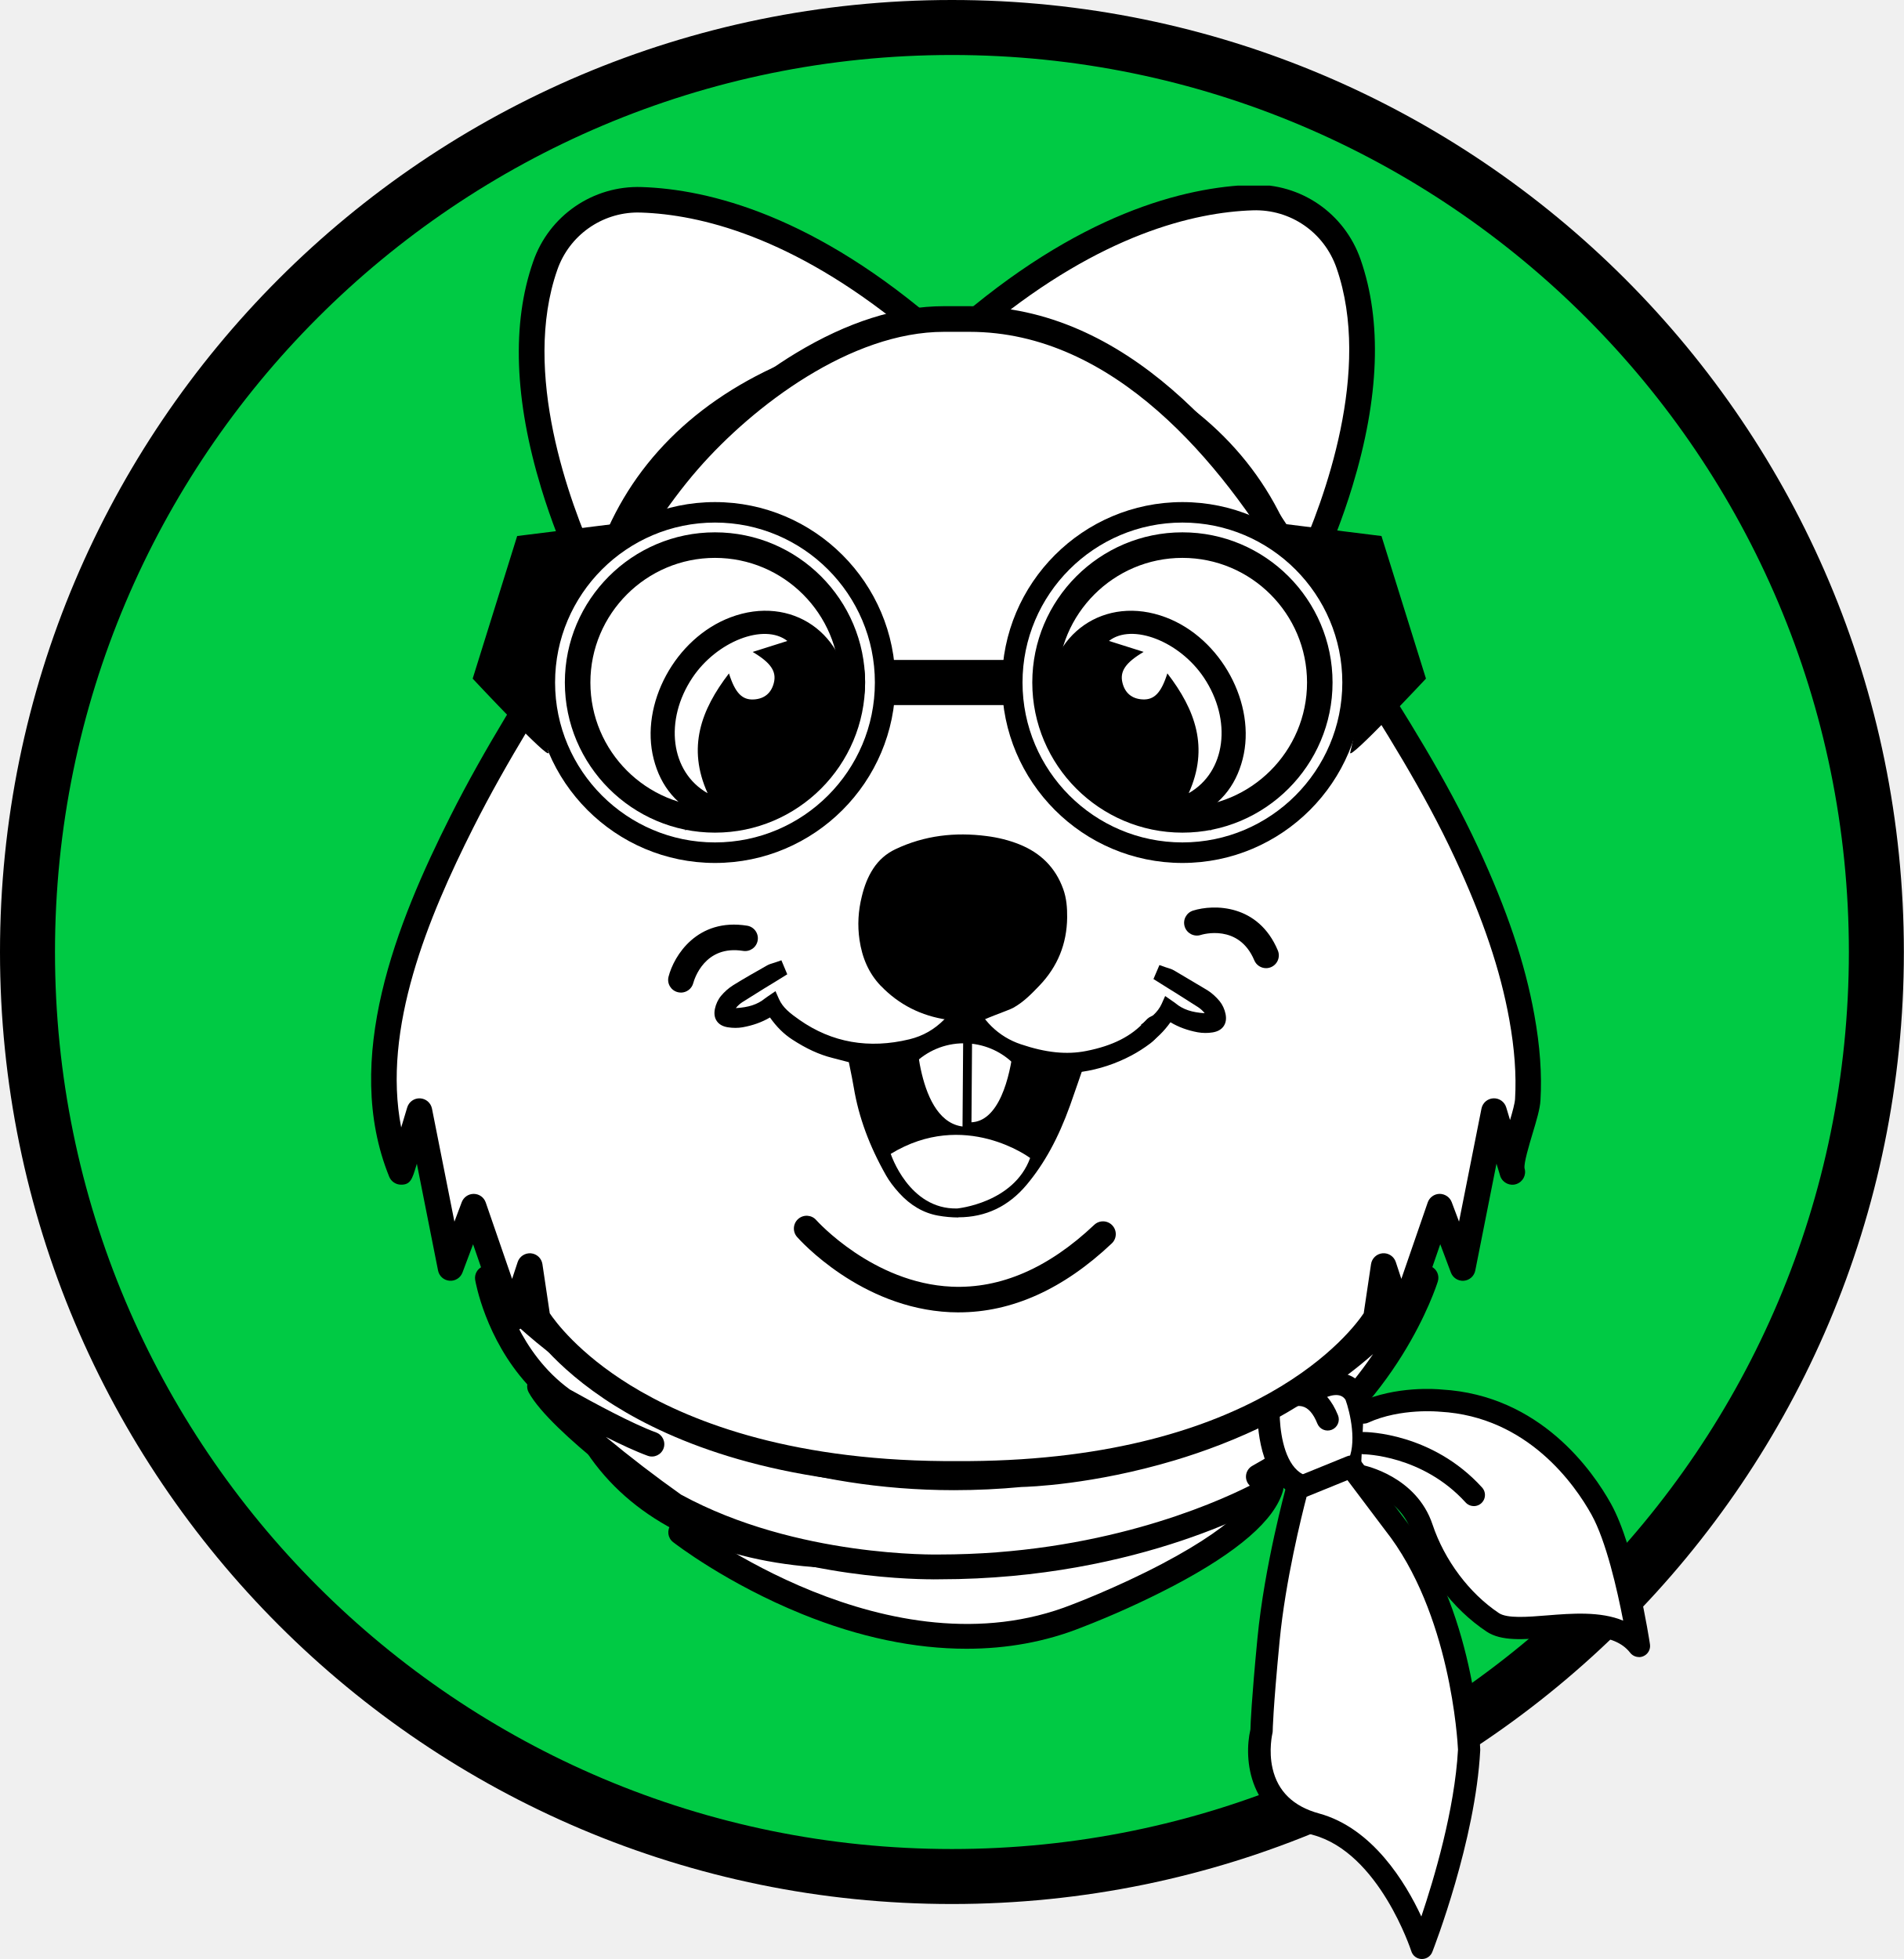
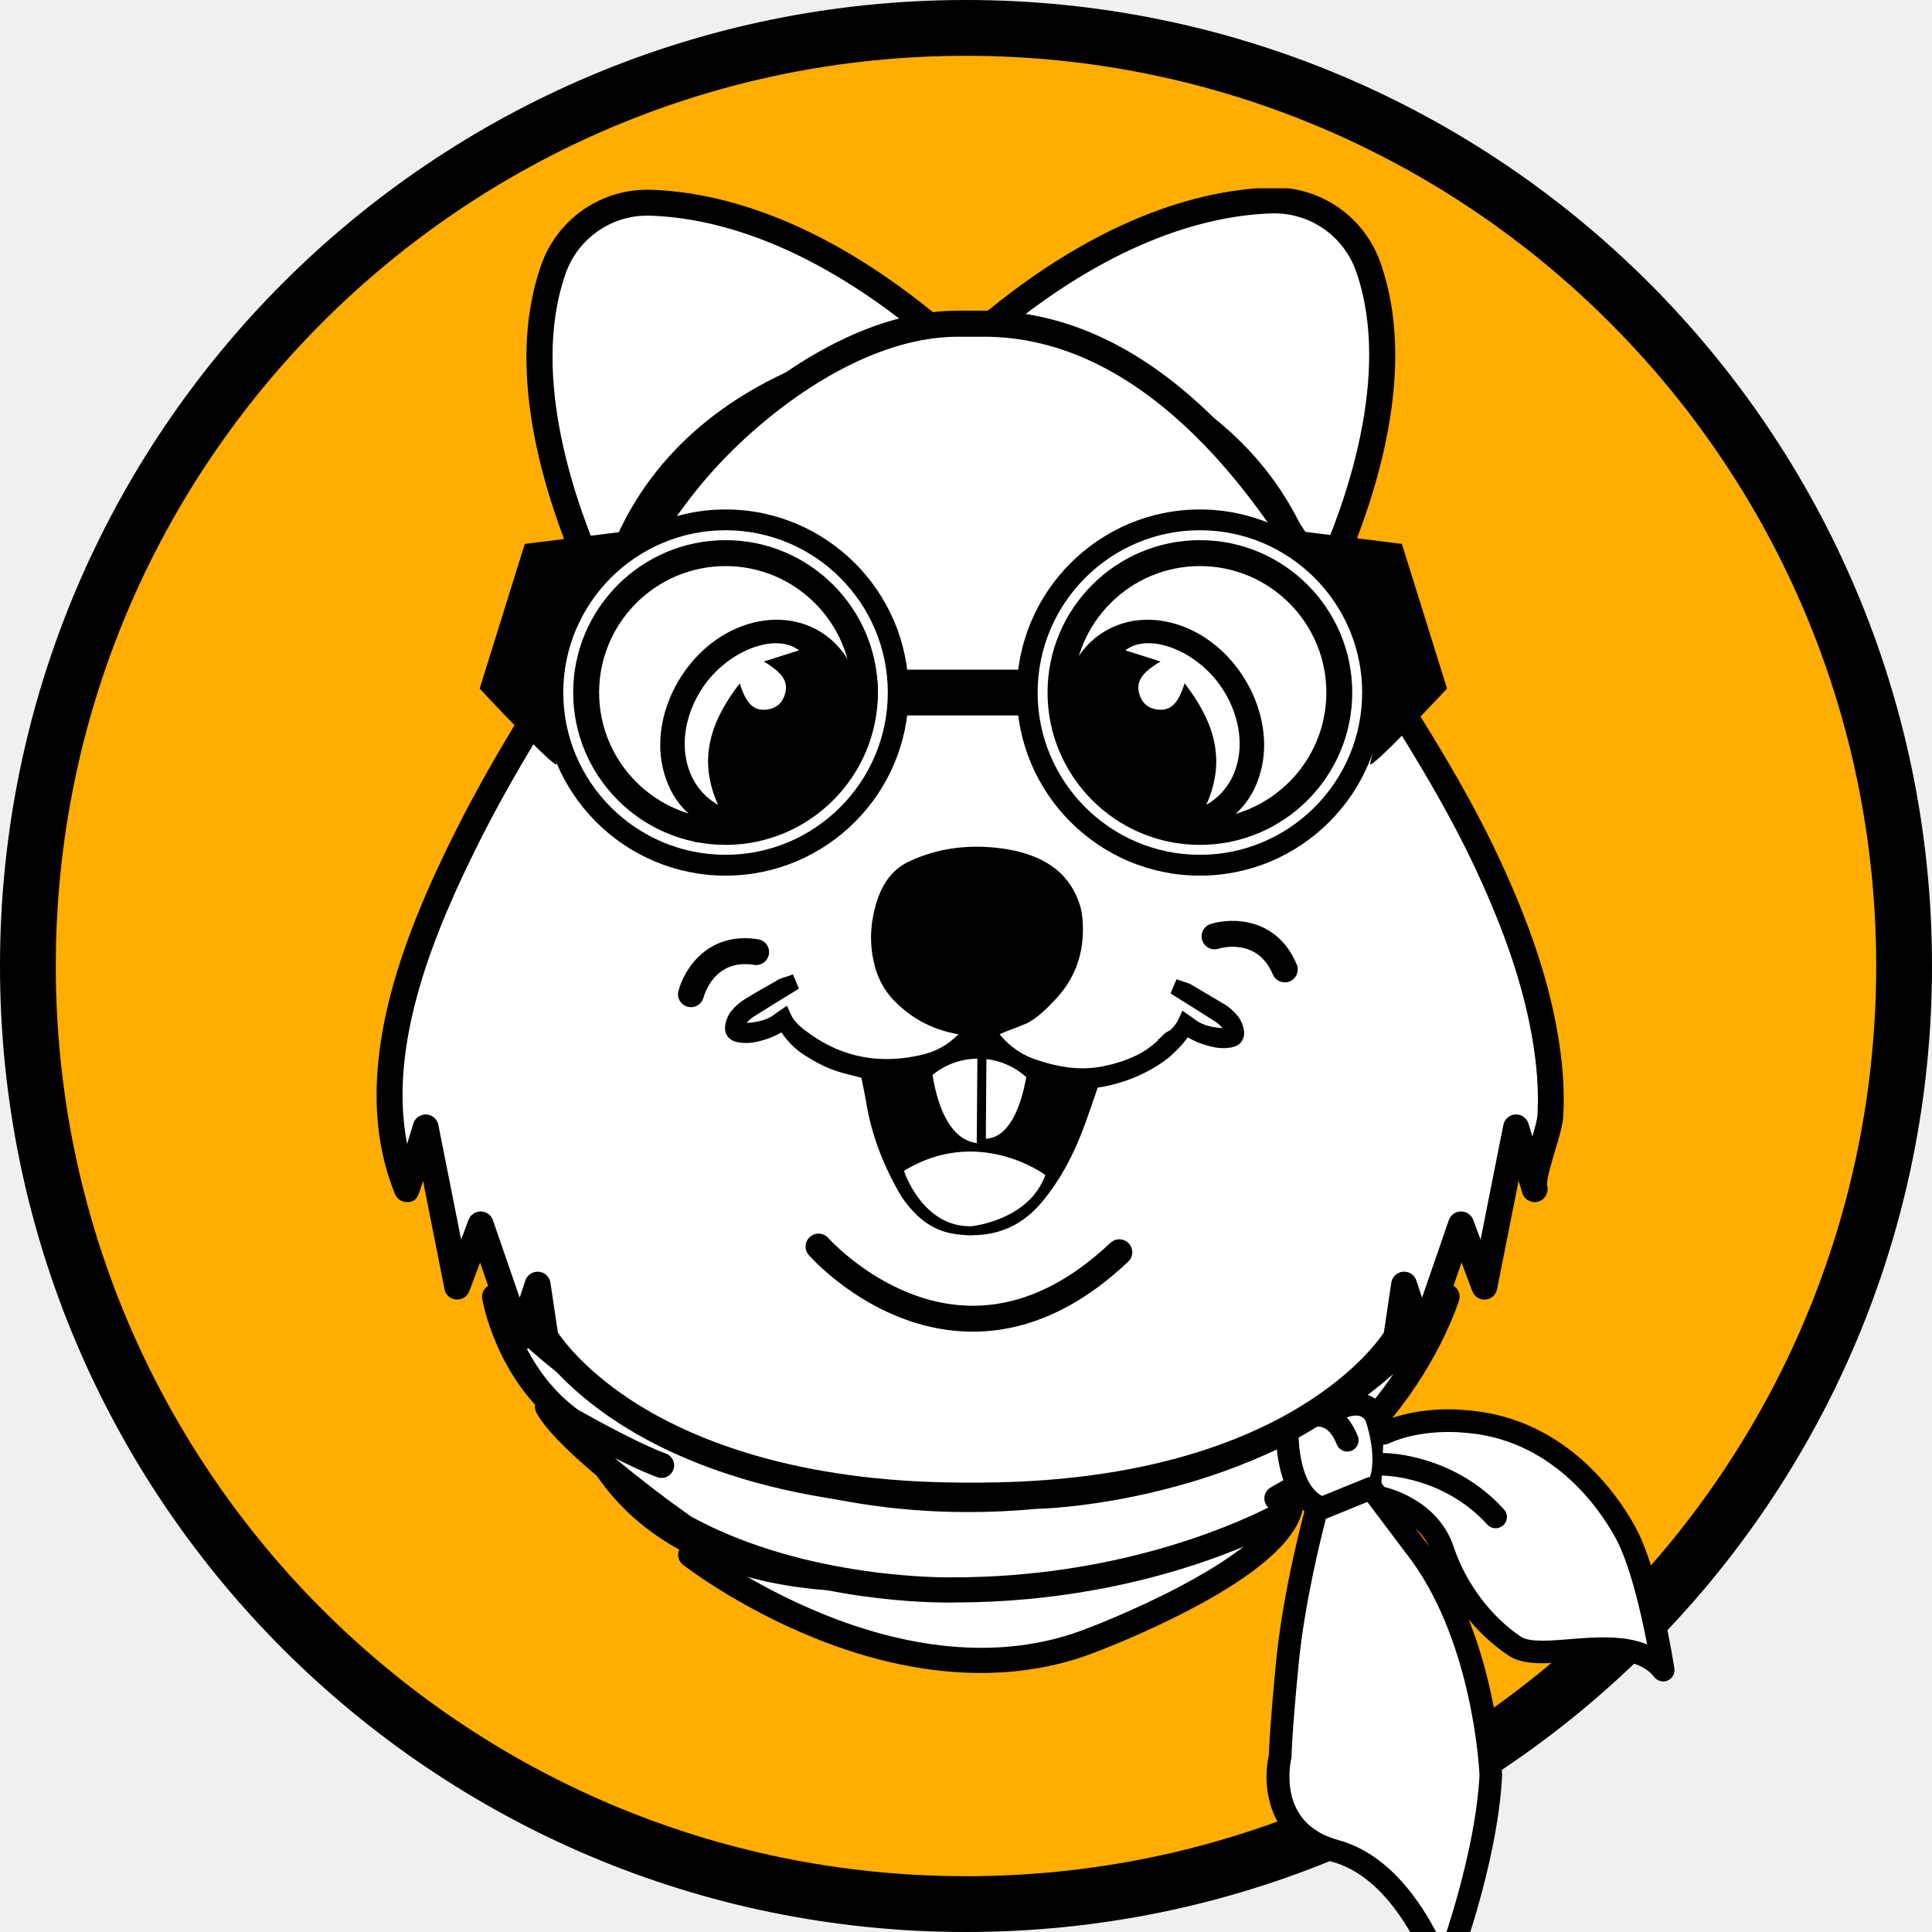
- <svg xmlns="http://www.w3.org/2000/svg" width="277" height="285" fill="none">
+ <svg xmlns="http://www.w3.org/2000/svg" width="277" height="277" fill="none">
  <style>.E{fill:#fff}.F{fill:#000}</style>
-   <circle cx="138.5" cy="138.5" r="134.5" fill="#00ca44" stroke="#000" stroke-width="8" />
+   <circle cx="138.5" cy="138.5" r="134.5" fill="#ffad00" stroke="#000" stroke-width="8" />
  <g clip-path="url(#B)">
    <path d="M99.042 222.926s29.743 23.222 57.608 12.181c0 0 25.766-9.669 28.277-18.711 0 0-21.597 7.535-37.166 8.54" class="E" />
    <path d="M140.623 239.864c-7.569 0-15.63-1.682-23.907-5.038-11.024-4.47-18.478-10.237-18.789-10.478-.784-.613-.924-1.743-.311-2.531s1.743-.925 2.532-.312c.291.226 29.276 22.448 55.84 11.925.096-.035 6.469-2.441 13.054-5.902 6.067-3.19 9.573-5.812 11.592-7.831-7.333 2.295-21.471 6.309-32.757 7.037-.99.06-1.848-.688-1.914-1.683a1.8 1.8 0 0 1 1.683-1.913c15.138-.975 36.473-8.369 36.689-8.444.633-.221 1.336-.07 1.829.387a1.8 1.8 0 0 1 .502 1.798c-1.18 4.25-6.555 8.911-15.977 13.858a131 131 0 0 1-13.4 6.058c-5.168 2.05-10.763 3.069-16.66 3.069h-.005z" class="F" />
    <path d="M136.209 225.439s-34.746 6.67-49.316-15.099l49.316 15.099z" class="E" />
    <path d="M124.215 228.206a74.3 74.3 0 0 1-7.378-.362c-14.304-1.436-25.173-7.143-31.441-16.505-.552-.829-.331-1.949.497-2.502s1.949-.331 2.501.497c13.727 20.509 47.147 14.396 47.478 14.331a1.8 1.8 0 1 1 .678 3.541c-.276.055-5.304 1-12.335 1z" class="F" />
    <path d="M94.848 210.082c-5.525-2.009-16.343-8.388-16.343-8.388 3.094 5.666 19.678 17.304 19.678 17.304 17.428 9.549 38.528 8.951 38.528 8.951 29.236 0 48.051-11.337 48.051-11.337l-1.688-1.788c18.553-10.141 24.41-28.937 24.41-28.937-20.286 28.043-58.985 28.641-58.985 28.641-50.597 4.772-77.583-28.641-77.583-28.641s1.878 11.106 10.874 17.671" class="E" />
    <path d="M135.822 229.763c-4.365 0-22.737-.542-38.508-9.182-.06-.03-.115-.065-.171-.105-1.733-1.216-17.021-12.045-20.226-17.917a1.79 1.79 0 0 1-.196-1.15c-6.077-6.691-7.519-14.813-7.589-15.22a1.81 1.81 0 0 1 3.179-1.432c.065.081 6.781 8.273 19.467 15.773 11.673 6.901 30.963 14.621 56.544 12.205.045 0 .096-.005.141-.01.376-.005 38.05-.934 57.553-27.892a1.8 1.8 0 0 1 2.265-.558 1.81 1.81 0 0 1 .914 2.15c-.241.769-5.861 18.269-23.254 28.822l.125.13c.372.397.548.94.473 1.482s-.387 1.02-.854 1.301c-.784.472-19.573 11.593-48.96 11.598l-.909.01.005-.005zm-36.684-12.296c16.76 9.142 37.318 8.69 37.524 8.685 23.053 0 39.653-7.233 45.177-10.011l-.07-.075a1.8 1.8 0 0 1-.467-1.517c.085-.553.427-1.03.914-1.301 8.197-4.481 13.852-10.78 17.559-16.255-9.478 8.308-20.397 12.925-28.87 15.461-11.883 3.556-21.3 3.858-22.3 3.878a104.73 104.73 0 0 1-9.789.462c-21.757 0-38.392-6.947-48.999-13.241-6.303-3.737-11.15-7.594-14.525-10.643 1.552 3.079 3.943 6.555 7.564 9.197.015.01.03.025.045.035 3.606 2.019 9.176 5.023 12.566 6.259a1.81 1.81 0 0 1 1.08 2.31c-.341.934-1.376 1.422-2.31 1.08-1.713-.623-3.882-1.632-6.087-2.742a182.29 182.29 0 0 0 10.989 8.428v-.01z" class="F" />
    <path d="M191.481 202.157c4.501-2.285 5.796.914 5.796.914s4.46 12.01-4.46 13.386-8.237-11.668-8.237-11.668 5.837-5.149 8.579 1.718" class="E" />
    <path d="M191.532 218.18c-1.929 0-3.592-.618-4.953-1.853-3.993-3.612-3.636-11.302-3.621-11.628.025-.437.221-.844.548-1.131s3.294-2.802 6.529-2.154c.151-.292.392-.543.708-.704 2.044-1.039 3.872-1.271 5.429-.688 1.849.688 2.532 2.26 2.602 2.436.131.342 2.692 7.389 0 11.98-1.175 1.999-3.099 3.215-5.716 3.622-.527.08-1.039.12-1.531.12h.005zm-5.349-12.582c.015 2.185.477 6.434 2.576 8.328.964.869 2.21 1.17 3.812.924 1.628-.251 2.743-.924 3.411-2.054 1.577-2.678.401-7.45-.206-9.122-.025-.045-.257-.457-.769-.628-.487-.166-1.145-.106-1.918.176.617.703 1.15 1.597 1.582 2.677a1.62 1.62 0 0 1-.904 2.105c-.834.331-1.773-.071-2.105-.905-.577-1.441-1.311-2.28-2.18-2.491-1.12-.271-2.476.427-3.289.985l-.01.005z" class="F" />
    <path d="M197.965 214.74s6.866 1.371 8.92 7.549c2.06 6.178 6.178 10.98 10.297 13.728s16.473-2.748 21.275 3.431c0 0-2.059-13.728-5.49-19.906s-10.979-15.1-23.334-15.788c0 0-6.007-.648-11.241 1.733" class="E" />
    <g class="F">
      <path d="M238.457 241.07c-.487 0-.964-.221-1.281-.628-2.315-2.974-7.368-2.567-11.823-2.21-3.716.301-6.931.557-9.07-.869-4.968-3.31-8.951-8.62-10.934-14.562-1.728-5.183-7.65-6.464-7.71-6.474a1.62 1.62 0 0 1-1.261-1.909 1.62 1.62 0 0 1 1.904-1.266c.316.065 7.81 1.638 10.14 8.63 1.733 5.193 5.344 10.015 9.659 12.894 1.205.803 4.158.567 7.011.336 3.556-.286 7.735-.623 11.07.764-.859-4.446-2.471-11.578-4.616-15.436-2.366-4.259-9.251-14.245-22.009-14.958-.03 0-.055 0-.085-.005-.055-.005-5.645-.563-10.392 1.597-.813.372-1.778.01-2.144-.804a1.62 1.62 0 0 1 .803-2.145c5.389-2.456 11.406-1.938 12.039-1.873 14.345.819 21.999 11.889 24.626 16.616 3.536 6.359 5.59 19.881 5.675 20.453.111.729-.286 1.442-.964 1.728a1.57 1.57 0 0 1-.638.131v-.01zm-24.023-21.961a1.62 1.62 0 0 1-1.2-.532c-6.268-6.897-14.761-7.007-14.847-7.007a1.62 1.62 0 0 1-1.617-1.623c0-.894.723-1.617 1.617-1.617.452 0 9.995.101 17.243 8.072a1.62 1.62 0 0 1-1.201 2.712l.005-.005z" />
    </g>
    <path d="M188.739 216.56s-3.154 11.407-4.173 21.955-1.02 13.296-1.02 13.296-2.672 10.694 7.931 13.582 15.404 17.992 15.404 17.992 6.178-15.787 6.866-28.827c0 0-.688-19.986-10.985-32.986l-6.177-8.197-7.851 3.19.005-.005z" class="E" />
    <path d="M206.886 285.002h-.056a1.61 1.61 0 0 1-1.491-1.131c-.046-.14-4.671-14.295-14.289-16.917-9.458-2.577-10.116-11.055-9.121-15.35.02-.809.145-4.149 1.019-13.246 1.02-10.568 4.094-21.759 4.224-22.231.136-.488.487-.879.954-1.07l7.851-3.19c.683-.276 1.461-.06 1.903.528l6.178 8.197c10.482 13.236 11.281 33.071 11.306 33.905v.141c-.693 13.15-6.715 28.681-6.972 29.334-.241.623-.843 1.03-1.506 1.03zM190.1 217.754c-.708 2.712-3.073 12.176-3.917 20.911-.99 10.262-1.01 13.115-1.01 13.14a1.51 1.51 0 0 1-.05.392c0 .02-.578 2.431.025 5.073.759 3.335 3.034 5.54 6.76 6.555 7.795 2.124 12.587 10.046 14.887 14.993 1.838-5.445 4.857-15.551 5.334-24.276-.06-1.255-1.085-19.916-10.633-31.971l-5.449-7.233-5.947 2.416z" class="F" />
    <path d="M90.737 88.62S72.222 59.826 79.47 39.051c2.069-5.932 7.705-9.81 13.983-9.609 9.101.291 24.299 3.848 42.727 20.052 0 0-41.346 2.17-48.849 37.682l3.406 1.444z" class="E" />
    <path d="M87.179 88.659a1.85 1.85 0 0 1-1.622-.959c-.156-.286-3.903-7.118-6.8-16.631-3.928-12.904-4.324-24.01-1.185-33.006a16.11 16.11 0 0 1 15.796-10.85c9.739.317 25.253 4.129 43.892 20.509.568.497.773 1.291.527 2.004a1.86 1.86 0 0 1-1.657 1.246c-.101.005-10.221.598-21.06 5.415-14.324 6.364-23.093 16.722-26.071 30.796-.161.758-.773 1.336-1.542 1.452a1.82 1.82 0 0 1-.276.02v.005l-.002-.001zm5.655-57.744a12.41 12.41 0 0 0-11.758 8.368c-5.213 14.938 1.808 33.815 5.595 42.228 4.133-12.733 13.38-22.553 27.001-28.571 7.067-3.124 13.727-4.546 17.89-5.184C115.219 34.42 101.814 31.2 93.246 30.924c-.136 0-.276-.005-.412-.005v-.005.001z" class="F" />
    <path d="M188.968 85.812s15.108-27.35 7.86-48.125c-2.069-5.932-7.704-9.81-13.982-9.609-9.101.291-24.299 3.848-42.727 20.052 0 0 41.345 2.17 48.849 37.682z" class="E" />
    <path d="M188.34 88.333a1.82 1.82 0 0 1-.276-.02c-.769-.116-1.381-.693-1.542-1.452-2.973-14.074-11.748-24.437-26.072-30.796-10.844-4.817-20.964-5.41-21.064-5.415-.754-.04-1.407-.532-1.658-1.246a1.86 1.86 0 0 1 .527-2.004c18.644-16.385 34.164-20.202 43.902-20.514 7.102-.236 13.451 4.134 15.796 10.85 3.139 8.996 2.743 20.102-1.185 33.006-2.893 9.514-6.64 16.345-6.801 16.631-.331.598-.954.959-1.622.959h-.005v.001zm-44.379-40.897c4.164.638 10.819 2.059 17.89 5.184 13.621 6.018 22.868 15.832 27.001 28.571 3.787-8.413 10.809-27.29 5.596-42.228-1.809-5.179-6.701-8.544-12.17-8.363-8.568.276-21.974 3.496-38.312 16.837h-.005v-.001z" class="F" />
    <path d="M141.06 46.408c21.597 0 37.559 18.766 47.644 35.839 8.212 13.899 17.81 27.044 24.656 41.781 3.545 7.635 6.564 15.647 8.066 23.96.713 3.953 1.1 7.986.864 12.005-.141 2.421-2.818 8.609-2.245 10.503l-2.672-8.861-4.531 22.84-3.355-8.931-5.63 16.319-2.531-7.675-1.125 7.53s-12.959 22.357-59.141 22.709h-3.711c-46.183-.357-59.141-22.709-59.141-22.709l-1.125-7.53-2.531 7.675-5.63-16.319-3.355 8.931-4.53-22.84-2.672 8.856c-6.665-16.43 1.401-36.131 8.825-50.878 4.791-9.524 10.497-18.545 16.218-27.531 5.389-8.459 10.161-17.51 16.77-25.085 8.684-9.95 23.169-20.589 37.172-20.589h3.721-.01z" class="E" />
    <g class="F">
      <path d="M137.339 216.28c-24.304-.185-39.447-6.504-47.875-11.768-9.297-5.812-12.732-11.624-12.873-11.865a2.01 2.01 0 0 1-.196-.482l-.09.276c-.251.759-.954 1.271-1.753 1.276-.794-.02-1.507-.497-1.768-1.251l-3.953-11.447-1.542 4.109a1.85 1.85 0 0 1-1.888 1.195c-.829-.065-1.507-.673-1.667-1.486L60.65 169.3l-.105.347c-.568 1.879-.824 2.738-2.24 2.702-.738-.02-1.396-.472-1.678-1.16-6.916-17.058 1.115-36.969 8.885-52.41 4.992-9.925 11.004-19.363 16.308-27.696l4.133-6.706c3.847-6.339 7.825-12.894 12.808-18.605 4.887-5.596 10.934-10.709 17.031-14.396 7.499-4.531 14.741-6.831 21.537-6.831h3.721c22.757 0 39.337 19.986 49.241 36.753 2.707 4.586 5.625 9.177 8.448 13.617 5.736 9.032 11.672 18.369 16.293 28.325 4.244 9.142 6.856 16.897 8.207 24.411.824 4.556 1.115 8.625.889 12.442-.07 1.226-.573 2.904-1.155 4.838-.482 1.612-1.296 4.309-1.16 5.048.286.949-.231 1.943-1.171 2.275s-1.973-.156-2.34-1.08c-.005-.02-.01-.03-.05-.156-.01-.04-.025-.08-.035-.12-.076-.236-.211-.698-.488-1.608l-3.084 15.537a1.85 1.85 0 0 1-3.555.291l-1.542-4.109-3.953 11.447c-.256.749-.964 1.251-1.753 1.251h-.015c-.799-.005-1.502-.517-1.753-1.276l-.09-.276c-.04.166-.106.332-.196.482-.141.246-3.576 6.053-12.873 11.864-8.428 5.27-23.571 11.583-47.86 11.769h-3.726l.01.01zm-57.363-25.235c.769 1.15 4.179 5.817 11.703 10.463 8.006 4.942 22.426 10.875 45.67 11.055h3.701c41.843-.321 55.71-19.032 57.363-21.513l1.064-7.143c.126-.849.824-1.502 1.678-1.577a1.86 1.86 0 0 1 1.924 1.271l.808 2.451 3.837-11.116a1.86 1.86 0 0 1 1.728-1.25c.774.005 1.487.472 1.763 1.205l1.065 2.833 3.265-16.445c.165-.834.878-1.452 1.732-1.492a1.86 1.86 0 0 1 1.869 1.316l.557 1.843c.362-1.22.693-2.431.728-3.059.206-3.521-.07-7.303-.838-11.562-1.296-7.188-3.812-14.657-7.921-23.503-4.52-9.739-10.386-18.972-16.062-27.898l-8.508-13.718c-9.412-15.933-25.037-34.925-46.042-34.93h-3.721c-13.546 0-27.735 10.749-35.771 19.956-4.771 5.465-8.664 11.884-12.425 18.088l-4.179 6.771c-5.259 8.258-11.215 17.616-16.127 27.37-6.529 12.969-13.275 29.179-10.467 43.564l.879-2.918c.246-.814 1.02-1.361 1.868-1.316.854.04 1.567.658 1.733 1.492l3.265 16.445 1.065-2.833a1.86 1.86 0 0 1 1.738-1.205h.025a1.85 1.85 0 0 1 1.728 1.25l3.837 11.116.809-2.451c.271-.819 1.065-1.336 1.924-1.271.859.075 1.552.723 1.678 1.577l1.065 7.138-.005-.005zm19.091-46.644a1.94 1.94 0 0 1-.472-.06c-.989-.261-1.582-1.261-1.326-2.25.788-3.074 4.194-8.58 11.431-7.419 1.015.161 1.703 1.115 1.542 2.124-.16 1.015-1.11 1.703-2.124 1.543-5.585-.895-7.097 4.113-7.253 4.686-.221.829-.974 1.381-1.798 1.381v-.005zm85.137-3.551c-.723 0-1.416-.427-1.713-1.14-2.25-5.364-7.569-3.762-7.795-3.687a1.86 1.86 0 0 1-2.33-1.215 1.86 1.86 0 0 1 1.215-2.331c3.024-.949 9.498-.964 12.336 5.797a1.86 1.86 0 0 1-.995 2.431c-.236.1-.477.145-.718.145zm-44.711 50.08a25.81 25.81 0 0 1-1.24-.03c-13.054-.603-21.914-10.524-22.285-10.945-.678-.769-.603-1.944.17-2.622s1.944-.603 2.617.165c.081.091 8.237 9.177 19.699 9.69 7.127.321 14.103-2.708 20.753-8.997.743-.703 1.918-.673 2.626.076a1.86 1.86 0 0 1-.075 2.627c-7.046 6.66-14.535 10.031-22.27 10.031l.005.005z" />
    </g>
    <g class="E">
      <path d="M131.257 125.018s-7.308 3.335 2.069 7.78c0 0 7.549-4.114-2.069-7.78zm21.25 0s-6.751 2.492-1.648 6.485c0 0 5.254-.462 4.978-3.34s-.819-3.627-3.33-3.145z" />
    </g>
    <g class="F">
      <path d="M167.379 149.275c-2.446 2.722-5.681 3.983-9.131 4.661-3.415.673-6.785.091-10.05-1.015-1.753-.592-3.325-1.537-4.661-2.853a11.44 11.44 0 0 1-.884-.974 13.13 13.13 0 0 1-1.165.131c-1.115.065-2.24-.021-3.35-.186-1.562 1.582-3.4 2.652-5.575 3.179-6.027 1.462-11.708.618-16.841-2.983-1.306-.915-2.632-1.884-3.335-3.471-.16.11-.321.206-.467.321-1.466 1.196-3.219 1.547-5.037 1.628-.96.04-1.346-.633-.814-1.432.352-.527.854-.994 1.381-1.341 1.432-.949 2.918-1.818 4.38-2.722l1.421-.88-.14-.336c-.347.121-.719.191-1.03.367l-4.852 2.833c-.577.356-1.105.838-1.537 1.356a3.33 3.33 0 0 0-.663 1.416c-.175.859.151 1.316 1.025 1.457.593.095 1.23.105 1.818 0 1.587-.286 3.084-.844 4.455-1.838.929 1.521 2.044 2.812 3.511 3.767 1.707 1.11 3.5 2.034 5.494 2.531l3.059.794.854 4.38c.743 4.43 2.371 8.534 4.57 12.417.488.859 1.115 1.652 1.778 2.381 1.372 1.507 3.049 2.602 5.068 2.958 4.721.839 8.79-.341 11.944-4.119 2.782-3.335 4.666-7.157 6.127-11.211l1.658-4.767c.14-.412.321-.718.848-.793 2.436-.357 4.752-1.131 6.927-2.281.909-.482 1.778-1.05 2.601-1.662.784-.588 1.341-1.387 1.718-2.401-.723.286-.738.276-1.1.678l-.005.01zm-41.416 7.208l-.532-2.386.256-.05.462 2.401c-.065.015-.126.025-.191.04l.005-.005z" />
      <path d="M139.443 177.121a17.05 17.05 0 0 1-2.963-.271c-2.109-.377-4.008-1.477-5.65-3.28-.814-.899-1.442-1.738-1.914-2.567-2.441-4.299-3.973-8.474-4.691-12.753-.166-.99-.371-1.999-.572-2.974l-.151-.743-.362-.096-2.064-.537c-1.888-.477-3.737-1.321-5.806-2.667-1.225-.794-2.29-1.849-3.245-3.21-1.175.693-2.486 1.16-3.972 1.427-.673.12-1.422.12-2.165 0-.728-.116-1.266-.417-1.597-.899s-.422-1.075-.276-1.784c.14-.683.462-1.366.883-1.873a7.49 7.49 0 0 1 1.789-1.572c1.546-.96 3.154-1.869 4.706-2.748l.18-.105c.317-.181.633-.272.915-.357.095-.03.19-.055.286-.09l.914-.317.854 2.039-2.175 1.342-1.261.768-3.089 1.934a4.03 4.03 0 0 0-.959.874c1.864-.106 3.169-.538 4.209-1.386a3.89 3.89 0 0 1 .402-.287l1.16-.793.502 1.135c.563 1.276 1.638 2.099 2.984 3.044 4.716 3.305 10.1 4.254 16.006 2.823 1.964-.478 3.627-1.427 5.083-2.899l.367-.376.517.08c1.16.176 2.185.236 3.134.176a9.87 9.87 0 0 0 1.06-.121l.583-.095.376.457c.262.321.538.623.814.894a11.08 11.08 0 0 0 4.264 2.607c3.647 1.231 6.67 1.542 9.518.979 3.872-.763 6.589-2.144 8.563-4.339.482-.538.668-.623 1.366-.9l2.276-.899-.814 2.17c-.462 1.226-1.135 2.165-2.064 2.863-.899.678-1.824 1.266-2.738 1.753-2.285 1.211-4.721 2.015-7.237 2.386l-.045.116-.518 1.507-1.14 3.27c-1.717 4.766-3.721 8.428-6.303 11.522-2.632 3.155-5.972 4.747-9.95 4.747l.01.025zm-13.254-19.63l.07.412c.678 4.039 2.135 7.992 4.45 12.081.397.698.934 1.416 1.648 2.2 1.326 1.456 2.832 2.345 4.485 2.637 4.59.818 8.176-.417 10.969-3.763 2.426-2.908 4.314-6.369 5.947-10.899l1.13-3.24.522-1.512c.015-.04.03-.085.05-.146-2.335.025-4.811-.417-7.594-1.361-1.933-.653-3.636-1.698-5.052-3.094a13.48 13.48 0 0 1-.578-.608c-.231.025-.462.045-.688.06a16.43 16.43 0 0 1-3.054-.125c-1.627 1.532-3.541 2.567-5.69 3.089-2.09.507-4.124.738-6.093.703l.643 3.33-1.17.236h.005z" />
      <path d="M128.168 143.437c2.642 2.742 5.881 4.359 9.653 4.912.221.03.437.08.739.141-.002.007 2.985.983 3.624.392.605-.56 4.489-1.854 5.212-2.251 1.497-.824 2.65-2.004 3.841-3.25 2.646-2.767 3.982-6.067 4.028-9.895.015-1.406-.091-2.803-.573-4.139-1.125-3.139-3.295-5.264-6.364-6.5-1.536-.617-3.134-1.004-4.776-1.215-4.601-.598-9.041-.091-13.264 1.909-1.346.637-2.431 1.587-3.245 2.838-.804 1.23-1.296 2.566-1.647 4.003-.528 2.115-.658 4.214-.342 6.364.377 2.547 1.311 4.827 3.104 6.691h.01z" />
    </g>
    <mask id="A" maskUnits="userSpaceOnUse" x="129" y="151" width="22" height="22">
      <path d="M140.237 172.396a10.31 10.31 0 0 0 10.306-10.308 10.31 10.31 0 0 0-10.306-10.307 10.31 10.31 0 0 0-10.306 10.307 10.31 10.31 0 0 0 10.306 10.308z" class="E" />
    </mask>
    <g mask="url(#A)">
      <path d="M133.221 148.847s0 14.683 7.197 15.074l.432-20.036s-1.06 1.296-3.777 3.38-3.852 1.577-3.852 1.577v.005z" class="E" />
      <path d="M148.308 149.886s-.427 14.652-7.619 14.024l.151-20.056s.773 2.119 3.204 3.626 4.259 2.416 4.259 2.416h.005v-.01z" class="E" />
      <path d="M141.136 164.579c-.166 0-.331-.01-.502-.02l-.598-.05.181-24.251 7.936 8.83.848-.944-.045 1.763c-.01.397-.331 9.755-4.319 13.301-1.025.909-2.2 1.371-3.506 1.371h.005zm.332-18.484l-.126 17.178c.904-.045 1.703-.387 2.436-1.035 3.129-2.787 3.757-10.131 3.862-11.954-.658-.342-2.124-1.131-3.937-2.256-.975-.602-1.703-1.296-2.235-1.933z" class="F" />
    </g>
    <g class="F">
      <path d="M166.59 149.917c1.311-.91 2.647-1.864 3.36-3.446l.462.326c1.457 1.206 3.209 1.572 5.023 1.663.959.045 1.351-.623.823-1.422-.346-.527-.843-.999-1.371-1.351l-4.359-2.752-1.417-.889.141-.337c.346.121.718.196 1.029.372l4.832 2.868a6.48 6.48 0 0 1 1.527 1.366c.321.392.557.919.653 1.422.171.858-.161 1.316-1.035 1.451-.592.091-1.23.096-1.818-.015-1.587-.296-3.079-.864-4.44-1.868-.939 1.517-2.064 2.802-3.536 3.742" />
      <path d="M167.022 151.911l-1.11-1.738.583-.407-.482-.703c1.351-.934 2.43-1.748 3.003-3.024l.507-1.135 1.15.799c.141.09.277.186.402.291 1.035.854 2.336 1.296 4.199 1.411-.246-.321-.577-.627-.954-.879l-3.074-1.953-1.261-.784-2.164-1.356.869-2.035.909.322.286.09c.281.086.598.181.914.362l.181.105 4.686 2.783c.643.402 1.255.955 1.778 1.587.417.508.733 1.191.869 1.879.14.708.045 1.306-.292 1.783s-.873.774-1.602.889a6.48 6.48 0 0 1-2.164-.02c-1.487-.276-2.793-.758-3.963-1.456-.965 1.351-2.039 2.395-3.27 3.184v.005z" />
    </g>
    <path d="M104.025 124.048c13.672 0 24.756-11.085 24.756-24.758s-11.084-24.758-24.756-24.758S79.269 85.616 79.269 99.29s11.084 24.758 24.756 24.758z" class="E" />
    <path d="M104.025 125.545c-14.475 0-26.248-11.779-26.248-26.25s11.778-26.25 26.248-26.25 26.247 11.779 26.247 26.25-11.778 26.25-26.247 26.25zm0-49.521c-12.828 0-23.265 10.438-23.265 23.267s10.437 23.266 23.265 23.266 23.264-10.437 23.264-23.266-10.437-23.267-23.264-23.267z" class="F" />
    <path d="M104.025 119.278a19.99 19.99 0 0 0 19.984-19.987 19.99 19.99 0 0 0-19.984-19.986A19.99 19.99 0 0 0 84.04 99.291a19.99 19.99 0 0 0 19.985 19.987z" class="E" />
    <path d="M104.025 121.135c-12.044 0-21.843-9.8-21.843-21.845s9.799-21.845 21.843-21.845 21.843 9.8 21.843 21.845-9.799 21.845-21.843 21.845zm0-39.973c-9.995 0-18.127 8.132-18.127 18.133s8.131 18.133 18.127 18.133 18.131-8.132 18.131-18.133-8.132-18.133-18.131-18.133z" class="F" />
    <path d="M172.034 124.048c13.673 0 24.756-11.085 24.756-24.758s-11.083-24.758-24.756-24.758-24.756 11.085-24.756 24.758 11.084 24.758 24.756 24.758z" class="E" />
    <path d="M172.034 125.545c-14.475 0-26.247-11.779-26.247-26.25s11.777-26.25 26.247-26.25 26.248 11.779 26.248 26.25-11.778 26.25-26.248 26.25zm0-49.521c-12.827 0-23.264 10.438-23.264 23.267s10.437 23.266 23.264 23.266 23.265-10.437 23.265-23.266-10.437-23.267-23.265-23.267z" class="F" />
    <path d="M172.034 119.278a19.99 19.99 0 0 0 19.985-19.987 19.99 19.99 0 0 0-19.985-19.986 19.99 19.99 0 0 0-19.984 19.986 19.99 19.99 0 0 0 19.984 19.987z" class="E" />
    <g class="F">
      <path d="M172.034 121.135c-12.044 0-21.843-9.8-21.843-21.845s9.799-21.845 21.843-21.845 21.843 9.8 21.843 21.845-9.799 21.845-21.843 21.845zm0-39.973c-9.994 0-18.126 8.132-18.126 18.133s8.132 18.133 18.126 18.133 18.132-8.132 18.132-18.133-8.132-18.133-18.132-18.133zM148.062 96.01h-19.829v6.565h19.829V96.01zm-28.111 16.024l1.055-1.02c1.18-2.958 2.516-5.892 2.481-9.297-.091-9.499-8.318-15.255-17.202-11.905-8.041 3.034-13.225 12.623-11.176 20.62 1.025 4.003 3.39 6.891 7.544 8.725-1.225.617-2.029.939-2.747 1.396-.111.07-.201.151-.291.226a17.96 17.96 0 0 1 3.746-.211c.101.005.196 0 .297 0 3.49-.939 6.83-2.381 10.221-3.672a24.33 24.33 0 0 1 6.077-4.867l-.005.005zm-7.363-12.678c-.377 1.482-1.376 2.306-2.898 2.401-1.708.106-2.732-.944-3.631-3.787-4.079 5.309-6.098 10.804-3.104 17.429-5.45-3.099-6.324-10.648-2.215-16.801 3.536-5.294 10.442-7.987 13.817-5.349l-5.048 1.597c2.677 1.587 3.496 2.863 3.079 4.511z" />
      <path d="M162.03 116.901c3.39 1.286 6.73 2.727 10.221 3.671h.296c1.26-.065 2.511.021 3.747.211-.091-.075-.181-.155-.292-.226-.718-.457-1.521-.778-2.747-1.396 4.159-1.833 6.519-4.722 7.544-8.725 2.044-8.002-3.139-17.585-11.175-20.619-8.885-3.355-17.112 2.401-17.202 11.904-.036 3.406 1.3 6.339 2.481 9.298a22.48 22.48 0 0 1 1.054 1.019 24.34 24.34 0 0 1 6.078 4.868l-.005-.005zm4.364-22.061l-5.047-1.597c3.375-2.637 10.286.055 13.817 5.349 4.108 6.153 3.234 13.703-2.215 16.802 2.988-6.626.974-12.121-3.104-17.43-.899 2.843-1.919 3.888-3.632 3.787-1.521-.09-2.526-.914-2.898-2.401-.416-1.653.402-2.928 3.079-4.511zm-56.428 22.247a1.25 1.25 0 0 1-1.17-.824 1.25 1.25 0 0 1 .748-1.593c.156-.055 15.479-5.741 13.691-17.319-.105-.678.362-1.311 1.04-1.416a1.24 1.24 0 0 1 1.416 1.04c.874 5.682-1.531 10.965-6.966 15.279-3.983 3.165-8.161 4.692-8.337 4.752-.141.05-.281.076-.422.076v.005zm86.483-7.601c-.331 1.387 11.02-10.759 11.02-10.759l-6.474-20.745-21.306-2.652s23.827 4.777 16.76 34.151v.005zm-116.658 0c.332 1.387-11.019-10.759-11.019-10.759l6.474-20.745 21.306-2.652s-23.827 4.777-16.76 34.151v.005z" />
    </g>
    <path d="M129.599 167.87s2.637 8.122 9.669 7.941c0 0 8.227-.778 10.612-7.343 0 0-9.548-7.158-20.286-.598h.005z" class="E" />
  </g>
  <defs>
    <clipPath id="B">
      <path transform="translate(54 27)" d="M0 0h186.08v258H0z" class="E" />
    </clipPath>
  </defs>
</svg>
